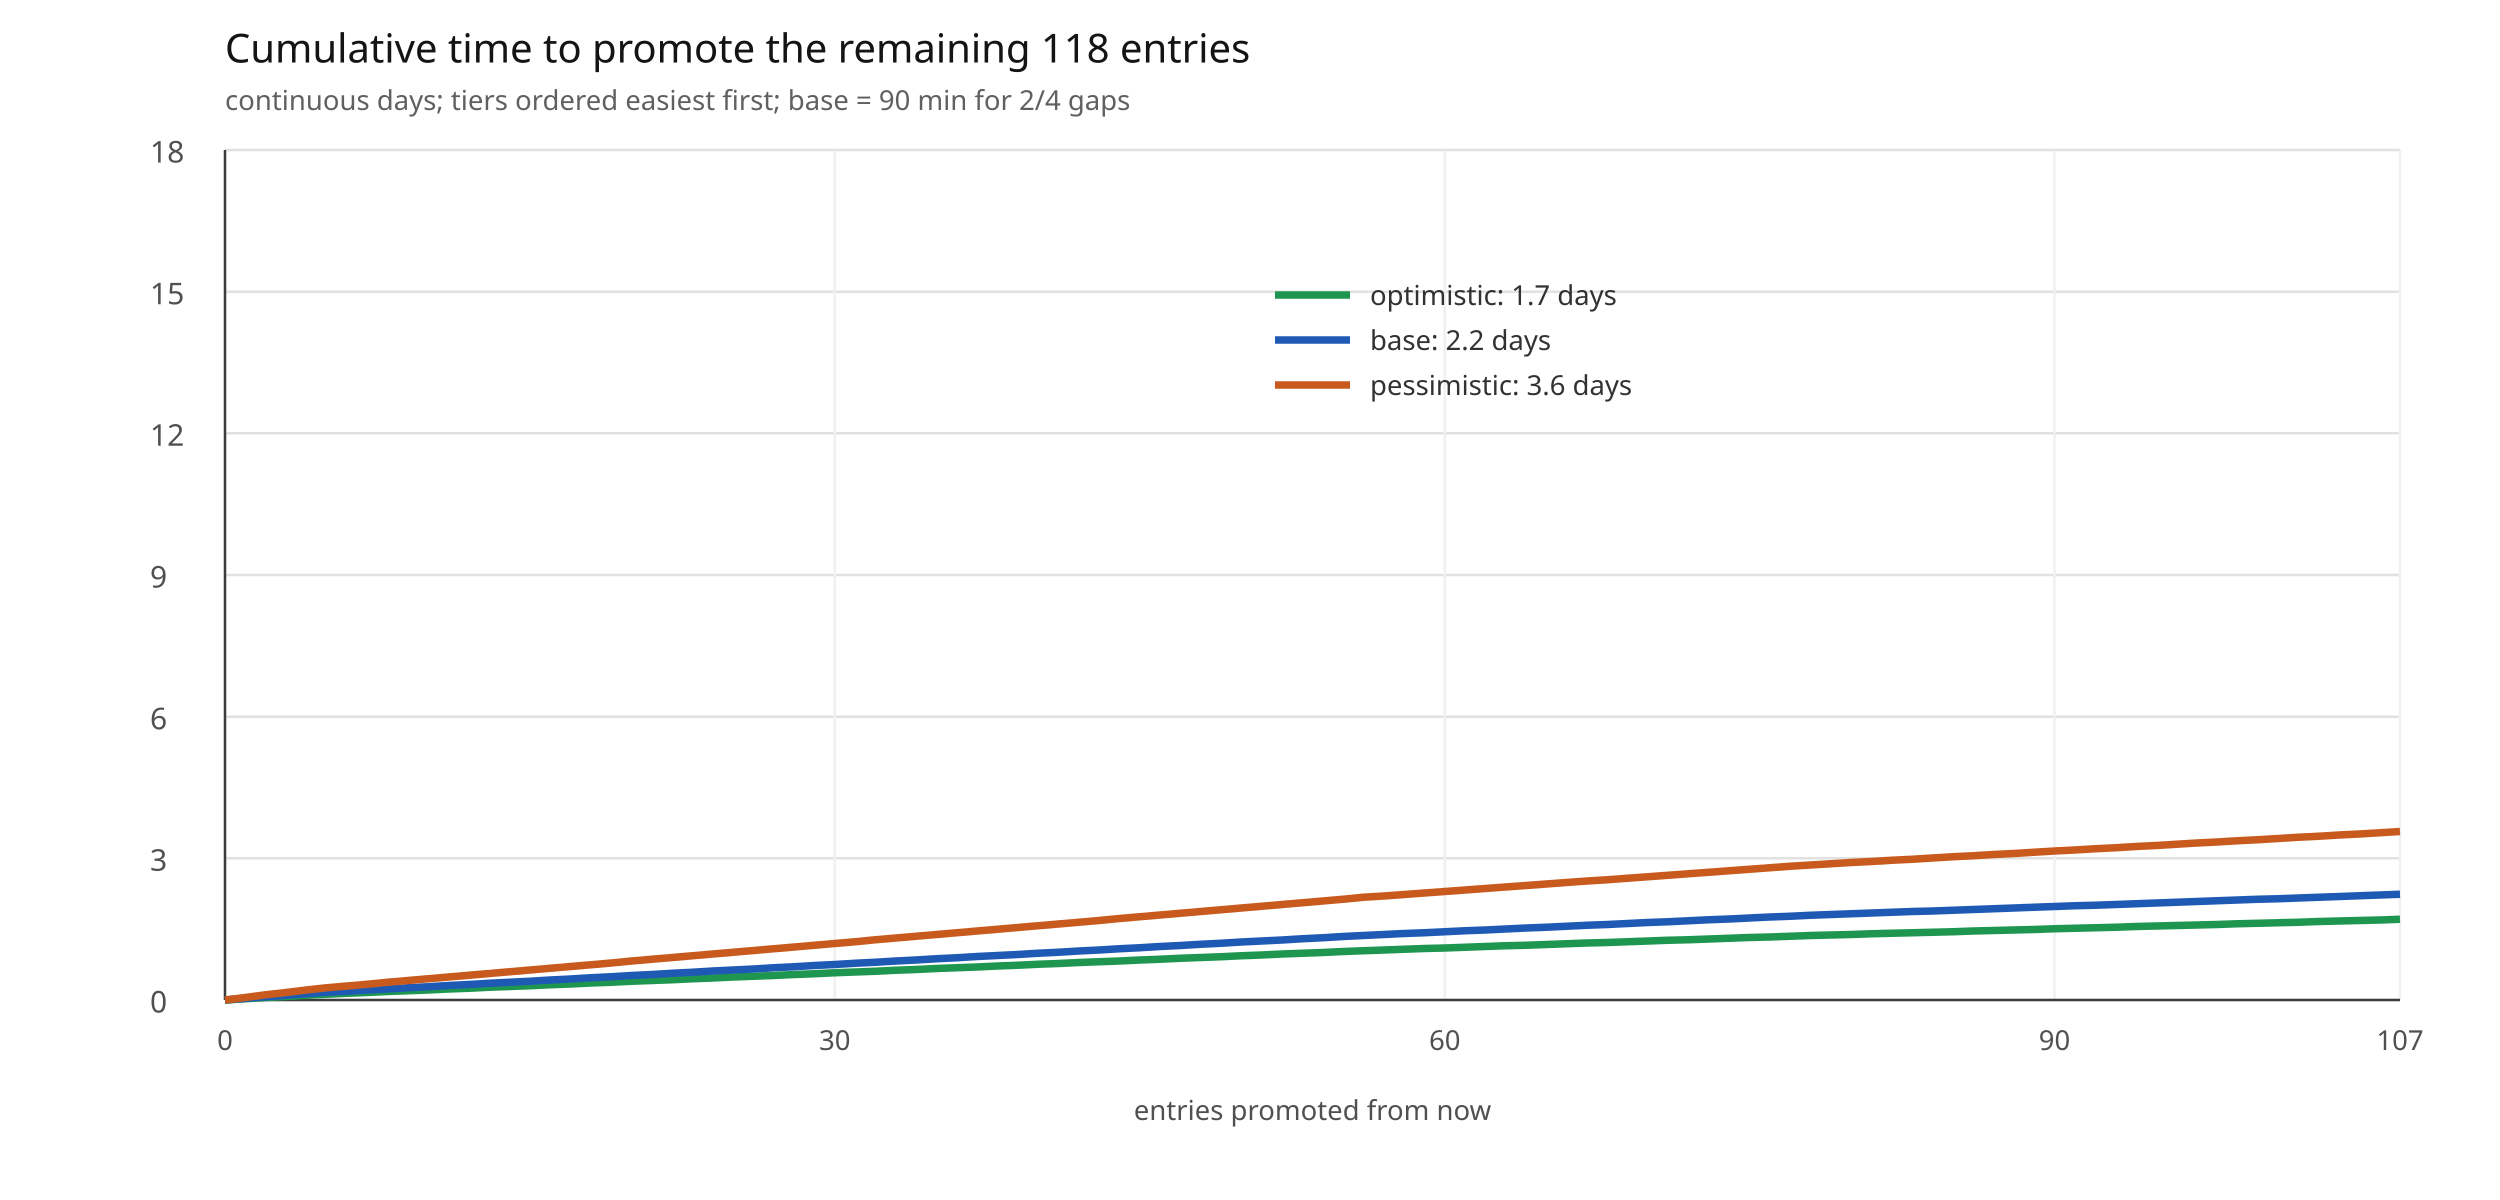
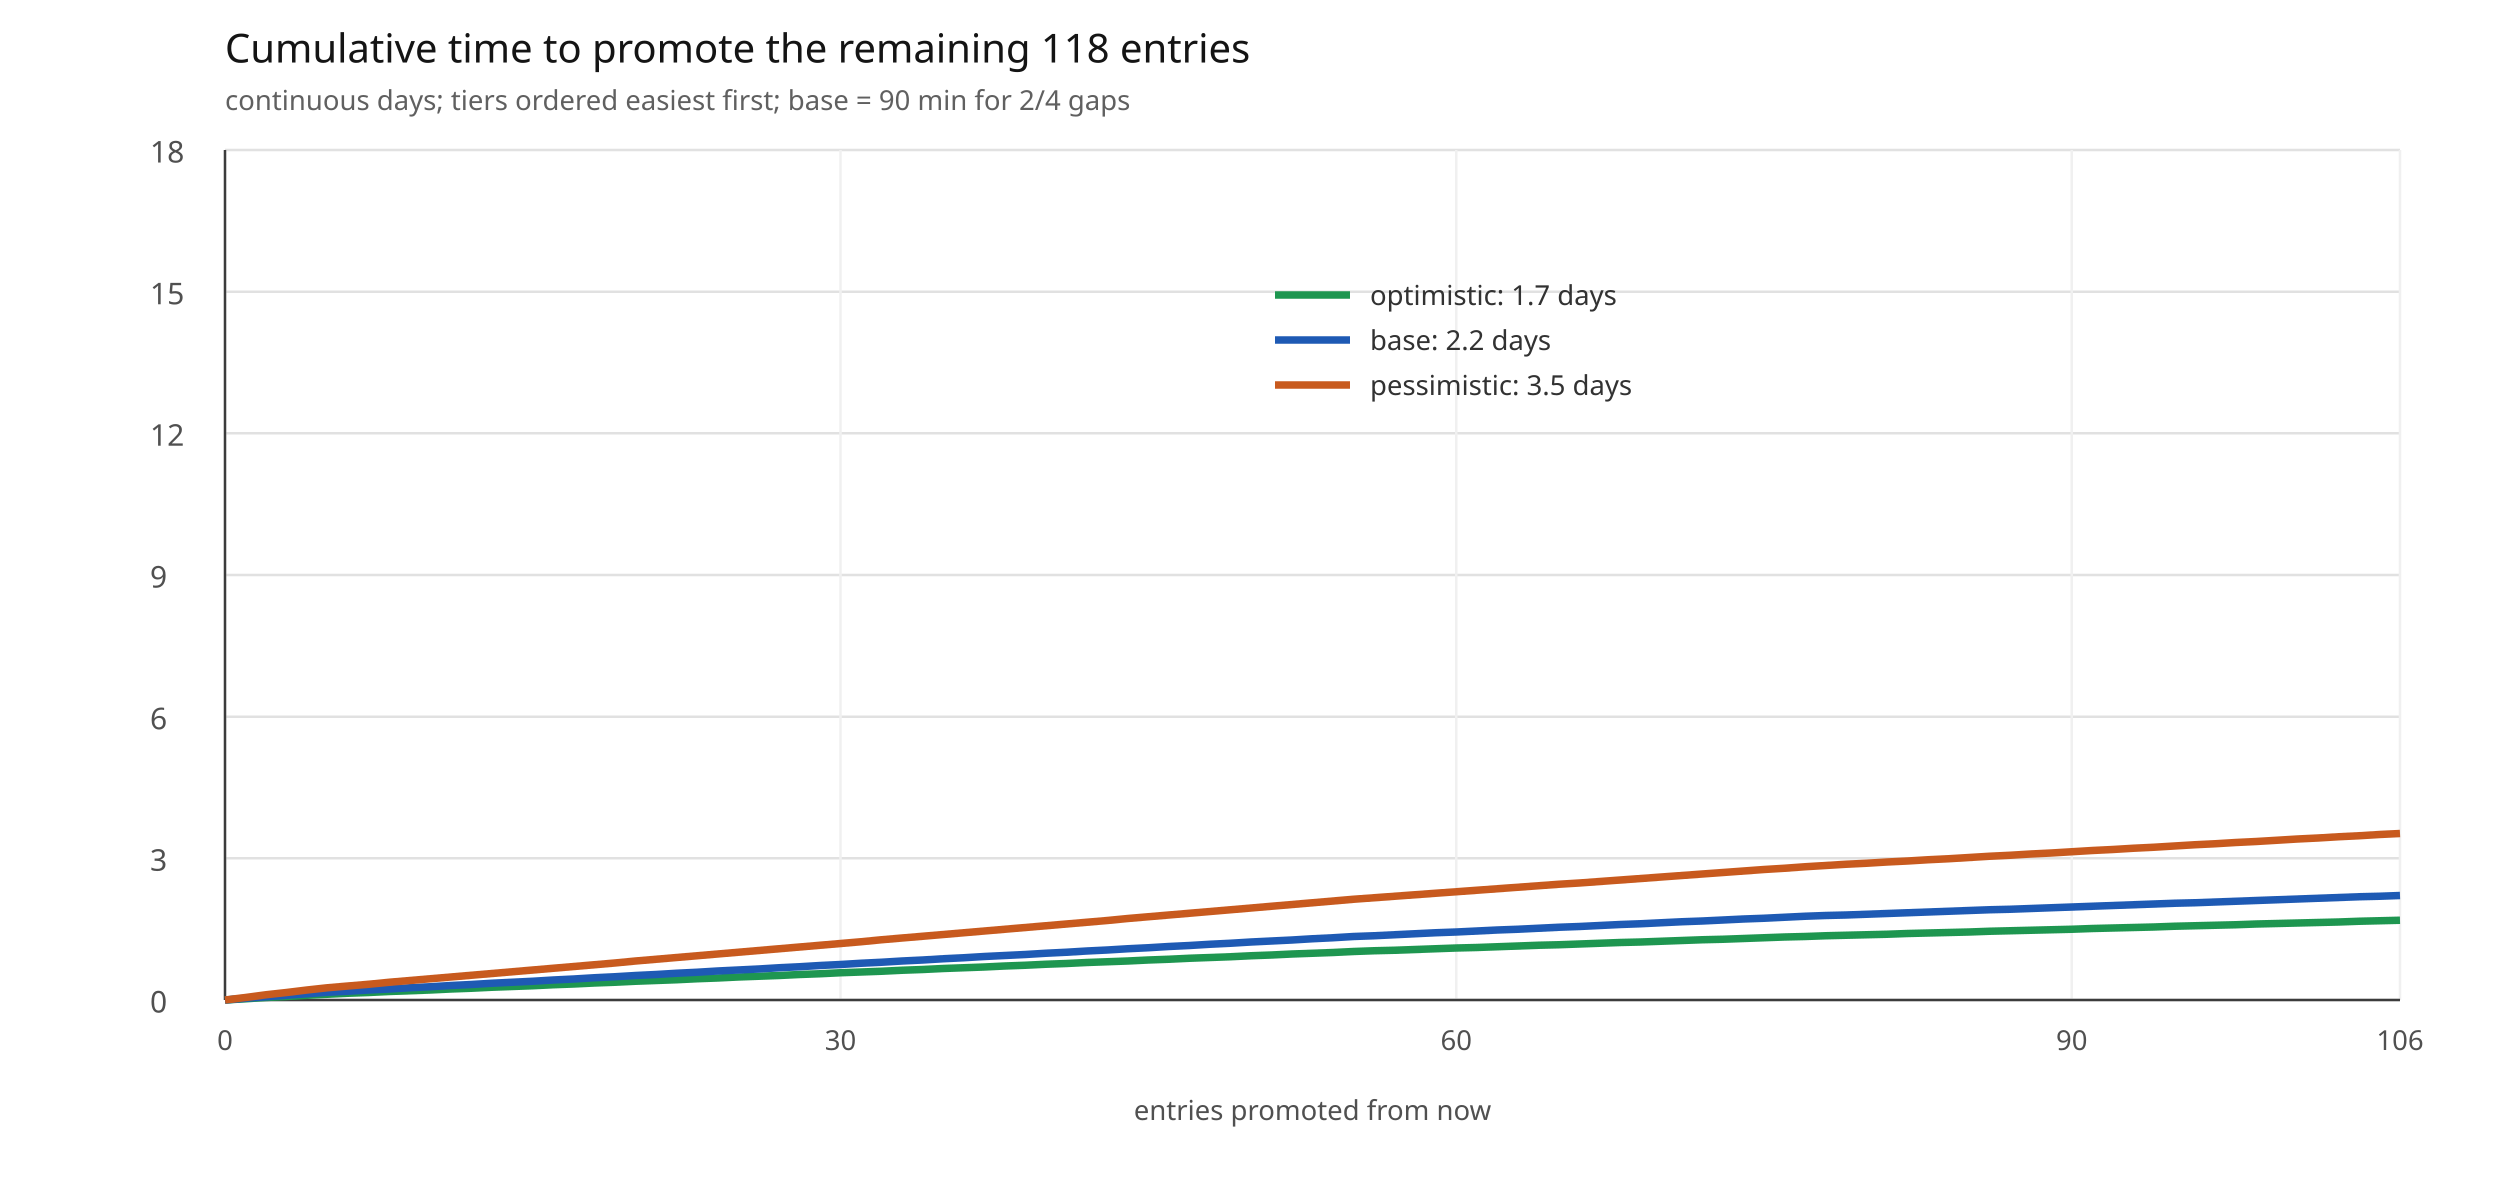
<svg xmlns="http://www.w3.org/2000/svg" width="1000" height="480">
  <rect width="100%" height="100%" fill="white" />
  <line x1="90" y1="400.0" x2="960" y2="400.0" stroke="#e1e1e1" />
  <text x="60" y="405.0" font-family="Verdana" font-size="12" fill="#505050">0</text>
  <line x1="90" y1="343.3" x2="960" y2="343.3" stroke="#e1e1e1" />
  <text x="60" y="348.3" font-family="Verdana" font-size="12" fill="#505050">3</text>
  <line x1="90" y1="286.7" x2="960" y2="286.7" stroke="#e1e1e1" />
  <text x="60" y="291.7" font-family="Verdana" font-size="12" fill="#505050">6</text>
  <line x1="90" y1="230.0" x2="960" y2="230.0" stroke="#e1e1e1" />
  <text x="60" y="235.0" font-family="Verdana" font-size="12" fill="#505050">9</text>
  <line x1="90" y1="173.3" x2="960" y2="173.3" stroke="#e1e1e1" />
  <text x="60" y="178.3" font-family="Verdana" font-size="12" fill="#505050">12</text>
  <line x1="90" y1="116.7" x2="960" y2="116.7" stroke="#e1e1e1" />
  <text x="60" y="121.7" font-family="Verdana" font-size="12" fill="#505050">15</text>
  <line x1="90" y1="60.0" x2="960" y2="60.0" stroke="#e1e1e1" />
  <text x="60" y="65.0" font-family="Verdana" font-size="12" fill="#505050">18</text>
  <line x1="90.0" y1="60" x2="90.0" y2="400" stroke="#f0f0f0" />
  <text x="90.0" y="420" text-anchor="middle" font-family="Verdana" font-size="11" fill="#505050">0</text>
-   <line x1="333.9" y1="60" x2="333.9" y2="400" stroke="#f0f0f0" />
-   <text x="333.9" y="420" text-anchor="middle" font-family="Verdana" font-size="11" fill="#505050">30</text>
-   <line x1="577.9" y1="60" x2="577.9" y2="400" stroke="#f0f0f0" />
-   <text x="577.9" y="420" text-anchor="middle" font-family="Verdana" font-size="11" fill="#505050">60</text>
-   <line x1="821.8" y1="60" x2="821.8" y2="400" stroke="#f0f0f0" />
-   <text x="821.8" y="420" text-anchor="middle" font-family="Verdana" font-size="11" fill="#505050">90</text>
+   <line x1="336.2" y1="60" x2="336.2" y2="400" stroke="#f0f0f0" />
+   <text x="336.2" y="420" text-anchor="middle" font-family="Verdana" font-size="11" fill="#505050">30</text>
+   <line x1="582.5" y1="60" x2="582.5" y2="400" stroke="#f0f0f0" />
+   <text x="582.5" y="420" text-anchor="middle" font-family="Verdana" font-size="11" fill="#505050">60</text>
+   <line x1="828.7" y1="60" x2="828.7" y2="400" stroke="#f0f0f0" />
+   <text x="828.7" y="420" text-anchor="middle" font-family="Verdana" font-size="11" fill="#505050">90</text>
  <line x1="960.0" y1="60" x2="960.0" y2="400" stroke="#f0f0f0" />
-   <text x="960.0" y="420" text-anchor="middle" font-family="Verdana" font-size="11" fill="#505050">107</text>
+   <text x="960.0" y="420" text-anchor="middle" font-family="Verdana" font-size="11" fill="#505050">106</text>
  <line x1="90" y1="60" x2="90" y2="400" stroke="#3c3c3c" />
  <line x1="90" y1="400" x2="960" y2="400" stroke="#3c3c3c" />
-   <polyline points="90.0,400.0 98.1,399.5 106.3,399.0 114.4,398.6 122.5,398.1 130.7,397.7 138.8,397.3 146.9,397.0 155.0,396.6 163.2,396.3 171.3,396.0 179.4,395.6 187.6,395.3 195.7,394.9 203.8,394.6 212.0,394.3 220.1,393.9 228.2,393.6 236.4,393.2 244.5,392.9 252.6,392.5 260.7,392.2 268.9,391.9 277.0,391.5 285.1,391.2 293.3,390.8 301.4,390.5 309.5,390.2 317.7,389.8 325.8,389.5 333.9,389.1 342.1,388.8 350.2,388.5 358.3,388.1 366.4,387.8 374.6,387.4 382.7,387.1 390.8,386.8 399.0,386.4 407.1,386.1 415.2,385.7 423.4,385.4 431.5,385.0 439.6,384.7 447.8,384.4 455.9,384.0 464.0,383.7 472.1,383.3 480.3,383.0 488.4,382.7 496.5,382.3 504.7,382.0 512.8,381.6 520.9,381.3 529.1,381.0 537.2,380.6 545.3,380.3 553.5,380.0 561.6,379.7 569.7,379.4 577.9,379.2 586.0,378.9 594.1,378.6 602.2,378.3 610.4,378.1 618.5,377.8 626.6,377.5 634.8,377.2 642.9,377.0 651.0,376.7 659.2,376.4 667.3,376.1 675.4,375.9 683.6,375.6 691.7,375.3 699.8,375.0 707.9,374.8 716.1,374.5 724.2,374.2 732.3,374.0 740.5,373.8 748.6,373.5 756.7,373.3 764.9,373.1 773.0,372.9 781.1,372.7 789.3,372.4 797.4,372.2 805.5,372.0 813.6,371.8 821.8,371.5 829.9,371.3 838.0,371.1 846.2,370.9 854.3,370.6 862.4,370.4 870.6,370.2 878.7,370.0 886.8,369.8 895.0,369.5 903.1,369.3 911.2,369.1 919.3,368.9 927.5,368.6 935.6,368.4 943.7,368.2 951.9,368.0 960.0,367.7" fill="none" stroke="#1e9650" stroke-width="3" />
+   <polyline points="90.0,400.0 98.2,399.5 106.4,399.0 114.6,398.6 122.8,398.1 131.0,397.7 139.2,397.3 147.5,397.0 155.7,396.6 163.9,396.3 172.1,396.0 180.3,395.6 188.5,395.3 196.7,394.9 204.9,394.6 213.1,394.3 221.3,393.9 229.5,393.6 237.7,393.2 245.9,392.9 254.2,392.5 262.4,392.2 270.6,391.9 278.8,391.5 287.0,391.2 295.2,390.8 303.4,390.5 311.6,390.2 319.8,389.8 328.0,389.5 336.2,389.1 344.4,388.8 352.6,388.5 360.8,388.1 369.1,387.8 377.3,387.4 385.5,387.1 393.7,386.8 401.9,386.4 410.1,386.1 418.3,385.7 426.5,385.4 434.7,385.0 442.9,384.7 451.1,384.4 459.3,384.0 467.5,383.7 475.8,383.3 484.0,383.0 492.2,382.7 500.4,382.3 508.6,382.0 516.8,381.6 525.0,381.3 533.2,381.0 541.4,380.6 549.6,380.3 557.8,380.1 566.0,379.8 574.2,379.5 582.5,379.2 590.7,379.0 598.9,378.7 607.1,378.4 615.3,378.1 623.5,377.9 631.7,377.6 639.9,377.3 648.1,377.0 656.3,376.8 664.5,376.5 672.7,376.2 680.9,375.9 689.2,375.7 697.4,375.4 705.6,375.1 713.8,374.8 722.0,374.6 730.2,374.3 738.4,374.1 746.6,373.9 754.8,373.7 763.0,373.4 771.2,373.2 779.4,373.0 787.6,372.8 795.8,372.5 804.1,372.3 812.3,372.1 820.5,371.9 828.7,371.7 836.9,371.4 845.1,371.2 853.3,371.0 861.5,370.8 869.7,370.5 877.9,370.3 886.1,370.1 894.3,369.9 902.5,369.6 910.8,369.4 919.0,369.2 927.2,369.0 935.4,368.8 943.6,368.5 951.8,368.3 960.0,368.1" fill="none" stroke="#1e9650" stroke-width="3" />
  <line x1="510" y1="118" x2="540" y2="118" stroke="#1e9650" stroke-width="3" />
  <text x="548" y="122" font-family="Verdana" font-size="11" fill="#323232">optimistic: 1.7 days</text>
-   <polyline points="90.0,400.0 98.1,399.3 106.3,398.7 114.4,398.1 122.5,397.5 130.7,396.9 138.8,396.5 146.9,396.0 155.0,395.6 163.2,395.1 171.3,394.7 179.4,394.2 187.6,393.8 195.7,393.3 203.8,392.9 212.0,392.5 220.1,392.0 228.2,391.6 236.4,391.1 244.5,390.7 252.6,390.2 260.7,389.8 268.9,389.3 277.0,388.9 285.1,388.4 293.3,388.0 301.4,387.6 309.5,387.1 317.7,386.7 325.8,386.2 333.9,385.8 342.1,385.3 350.2,384.9 358.3,384.4 366.4,384.0 374.6,383.5 382.7,383.1 390.8,382.6 399.0,382.2 407.1,381.8 415.2,381.3 423.4,380.9 431.5,380.4 439.6,380.0 447.8,379.5 455.9,379.1 464.0,378.6 472.1,378.2 480.3,377.7 488.4,377.3 496.5,376.8 504.7,376.4 512.8,376.0 520.9,375.5 529.1,375.1 537.2,374.6 545.3,374.2 553.5,373.8 561.6,373.4 569.7,373.1 577.9,372.7 586.0,372.3 594.1,372.0 602.2,371.6 610.4,371.2 618.5,370.9 626.6,370.5 634.8,370.1 642.9,369.8 651.0,369.4 659.2,369.0 667.3,368.7 675.4,368.3 683.6,367.9 691.7,367.6 699.8,367.2 707.9,366.8 716.1,366.5 724.2,366.1 732.3,365.8 740.5,365.5 748.6,365.2 756.7,364.9 764.9,364.6 773.0,364.4 781.1,364.1 789.3,363.8 797.4,363.5 805.5,363.2 813.6,362.9 821.8,362.6 829.9,362.3 838.0,362.1 846.2,361.8 854.3,361.5 862.4,361.2 870.6,360.9 878.7,360.6 886.8,360.3 895.0,360.0 903.1,359.7 911.2,359.5 919.3,359.2 927.5,358.9 935.6,358.6 943.7,358.3 951.9,358.0 960.0,357.7" fill="none" stroke="#1e5ab4" stroke-width="3" />
+   <polyline points="90.0,400.0 98.2,399.3 106.4,398.7 114.6,398.1 122.8,397.5 131.0,396.9 139.2,396.5 147.5,396.0 155.7,395.6 163.9,395.1 172.1,394.7 180.3,394.2 188.5,393.8 196.7,393.3 204.9,392.9 213.1,392.5 221.3,392.0 229.5,391.6 237.7,391.1 245.9,390.7 254.2,390.2 262.4,389.8 270.6,389.3 278.8,388.9 287.0,388.4 295.2,388.0 303.4,387.6 311.6,387.1 319.8,386.7 328.0,386.2 336.2,385.8 344.4,385.3 352.6,384.9 360.8,384.4 369.1,384.0 377.3,383.5 385.5,383.1 393.7,382.6 401.9,382.2 410.1,381.8 418.3,381.3 426.5,380.9 434.7,380.4 442.9,380.0 451.1,379.5 459.3,379.1 467.5,378.6 475.8,378.2 484.0,377.7 492.2,377.3 500.4,376.8 508.6,376.4 516.8,376.0 525.0,375.5 533.2,375.1 541.4,374.6 549.6,374.3 557.8,373.9 566.0,373.5 574.2,373.1 582.5,372.8 590.7,372.4 598.9,372.0 607.1,371.7 615.3,371.3 623.5,370.9 631.7,370.6 639.9,370.2 648.1,369.8 656.3,369.5 664.5,369.1 672.7,368.7 680.9,368.4 689.2,368.0 697.4,367.6 705.6,367.3 713.8,366.9 722.0,366.5 730.2,366.2 738.4,366.0 746.6,365.7 754.8,365.4 763.0,365.1 771.2,364.8 779.4,364.5 787.6,364.2 795.8,363.9 804.1,363.7 812.3,363.4 820.5,363.1 828.7,362.8 836.9,362.5 845.1,362.2 853.3,361.9 861.5,361.6 869.7,361.3 877.9,361.1 886.1,360.8 894.3,360.5 902.5,360.2 910.8,359.9 919.0,359.6 927.2,359.3 935.4,359.0 943.6,358.7 951.8,358.5 960.0,358.2" fill="none" stroke="#1e5ab4" stroke-width="3" />
  <line x1="510" y1="136" x2="540" y2="136" stroke="#1e5ab4" stroke-width="3" />
  <text x="548" y="140" font-family="Verdana" font-size="11" fill="#323232">base: 2.2 days</text>
-   <polyline points="90.0,400.0 98.1,399.0 106.3,397.9 114.4,397.0 122.5,396.0 130.7,395.1 138.8,394.4 146.9,393.7 155.0,392.9 163.2,392.2 171.3,391.5 179.4,390.8 187.6,390.1 195.7,389.4 203.8,388.7 212.0,388.0 220.1,387.3 228.2,386.6 236.4,385.9 244.5,385.2 252.6,384.4 260.7,383.7 268.9,383.0 277.0,382.3 285.1,381.6 293.3,380.9 301.4,380.2 309.5,379.5 317.7,378.8 325.8,378.1 333.9,377.4 342.1,376.7 350.2,375.9 358.3,375.2 366.4,374.5 374.6,373.8 382.7,373.1 390.8,372.4 399.0,371.7 407.1,371.0 415.2,370.3 423.4,369.6 431.5,368.9 439.6,368.2 447.8,367.4 455.9,366.7 464.0,366.0 472.1,365.3 480.3,364.6 488.4,363.9 496.5,363.2 504.7,362.5 512.8,361.8 520.9,361.1 529.1,360.4 537.2,359.7 545.3,358.9 553.5,358.4 561.6,357.8 569.7,357.2 577.9,356.6 586.0,356.0 594.1,355.4 602.2,354.8 610.4,354.2 618.5,353.6 626.6,353.0 634.8,352.4 642.9,351.9 651.0,351.3 659.2,350.7 667.3,350.1 675.4,349.5 683.6,348.9 691.7,348.3 699.8,347.7 707.9,347.1 716.1,346.5 724.2,346.0 732.3,345.5 740.5,345.0 748.6,344.6 756.7,344.1 764.9,343.7 773.0,343.2 781.1,342.7 789.3,342.3 797.4,341.8 805.5,341.4 813.6,340.9 821.8,340.4 829.9,340.0 838.0,339.5 846.2,339.1 854.3,338.6 862.4,338.2 870.6,337.7 878.7,337.2 886.8,336.8 895.0,336.3 903.1,335.9 911.2,335.4 919.3,334.9 927.5,334.5 935.6,334.0 943.7,333.6 951.9,333.1 960.0,332.6" fill="none" stroke="#c85a1e" stroke-width="3" />
+   <polyline points="90.0,400.0 98.2,399.0 106.4,397.9 114.6,397.0 122.8,396.0 131.0,395.1 139.2,394.4 147.5,393.7 155.7,392.9 163.9,392.2 172.1,391.5 180.3,390.8 188.5,390.1 196.7,389.4 204.9,388.7 213.1,388.0 221.3,387.3 229.5,386.6 237.7,385.9 245.9,385.2 254.2,384.4 262.4,383.7 270.6,383.0 278.8,382.3 287.0,381.6 295.2,380.9 303.4,380.2 311.6,379.5 319.8,378.8 328.0,378.1 336.2,377.4 344.4,376.7 352.6,375.9 360.8,375.2 369.1,374.5 377.3,373.8 385.5,373.1 393.7,372.4 401.9,371.7 410.1,371.0 418.3,370.3 426.5,369.6 434.7,368.9 442.9,368.2 451.1,367.4 459.3,366.7 467.5,366.0 475.8,365.3 484.0,364.6 492.2,363.9 500.4,363.2 508.6,362.5 516.8,361.8 525.0,361.1 533.2,360.4 541.4,359.7 549.6,359.1 557.8,358.5 566.0,357.9 574.2,357.3 582.5,356.7 590.7,356.1 598.9,355.5 607.1,354.9 615.3,354.3 623.5,353.7 631.7,353.2 639.9,352.6 648.1,352.0 656.3,351.4 664.5,350.8 672.7,350.2 680.9,349.6 689.2,349.0 697.4,348.4 705.6,347.8 713.8,347.3 722.0,346.7 730.2,346.2 738.4,345.7 746.6,345.3 754.8,344.8 763.0,344.4 771.2,343.9 779.4,343.5 787.6,343.0 795.8,342.5 804.1,342.1 812.3,341.6 820.5,341.2 828.7,340.7 836.9,340.2 845.1,339.8 853.3,339.3 861.5,338.9 869.7,338.4 877.9,337.9 886.1,337.5 894.3,337.0 902.5,336.6 910.8,336.1 919.0,335.6 927.2,335.2 935.4,334.7 943.6,334.3 951.8,333.8 960.0,333.4" fill="none" stroke="#c85a1e" stroke-width="3" />
  <line x1="510" y1="154" x2="540" y2="154" stroke="#c85a1e" stroke-width="3" />
-   <text x="548" y="158" font-family="Verdana" font-size="11" fill="#323232">pessimistic: 3.6 days</text>
+   <text x="548" y="158" font-family="Verdana" font-size="11" fill="#323232">pessimistic: 3.5 days</text>
  <text x="90" y="25" font-family="Verdana" font-size="16" fill="#141414">Cumulative time to promote the remaining 118 entries</text>
  <text x="90" y="44" font-family="Verdana" font-size="11" fill="#606060">continuous days; tiers ordered easiest first; base = 90 min for 2/4 gaps</text>
  <text x="525.0" y="448" text-anchor="middle" font-family="Verdana" font-size="11" fill="#505050">entries promoted from now</text>
</svg>
